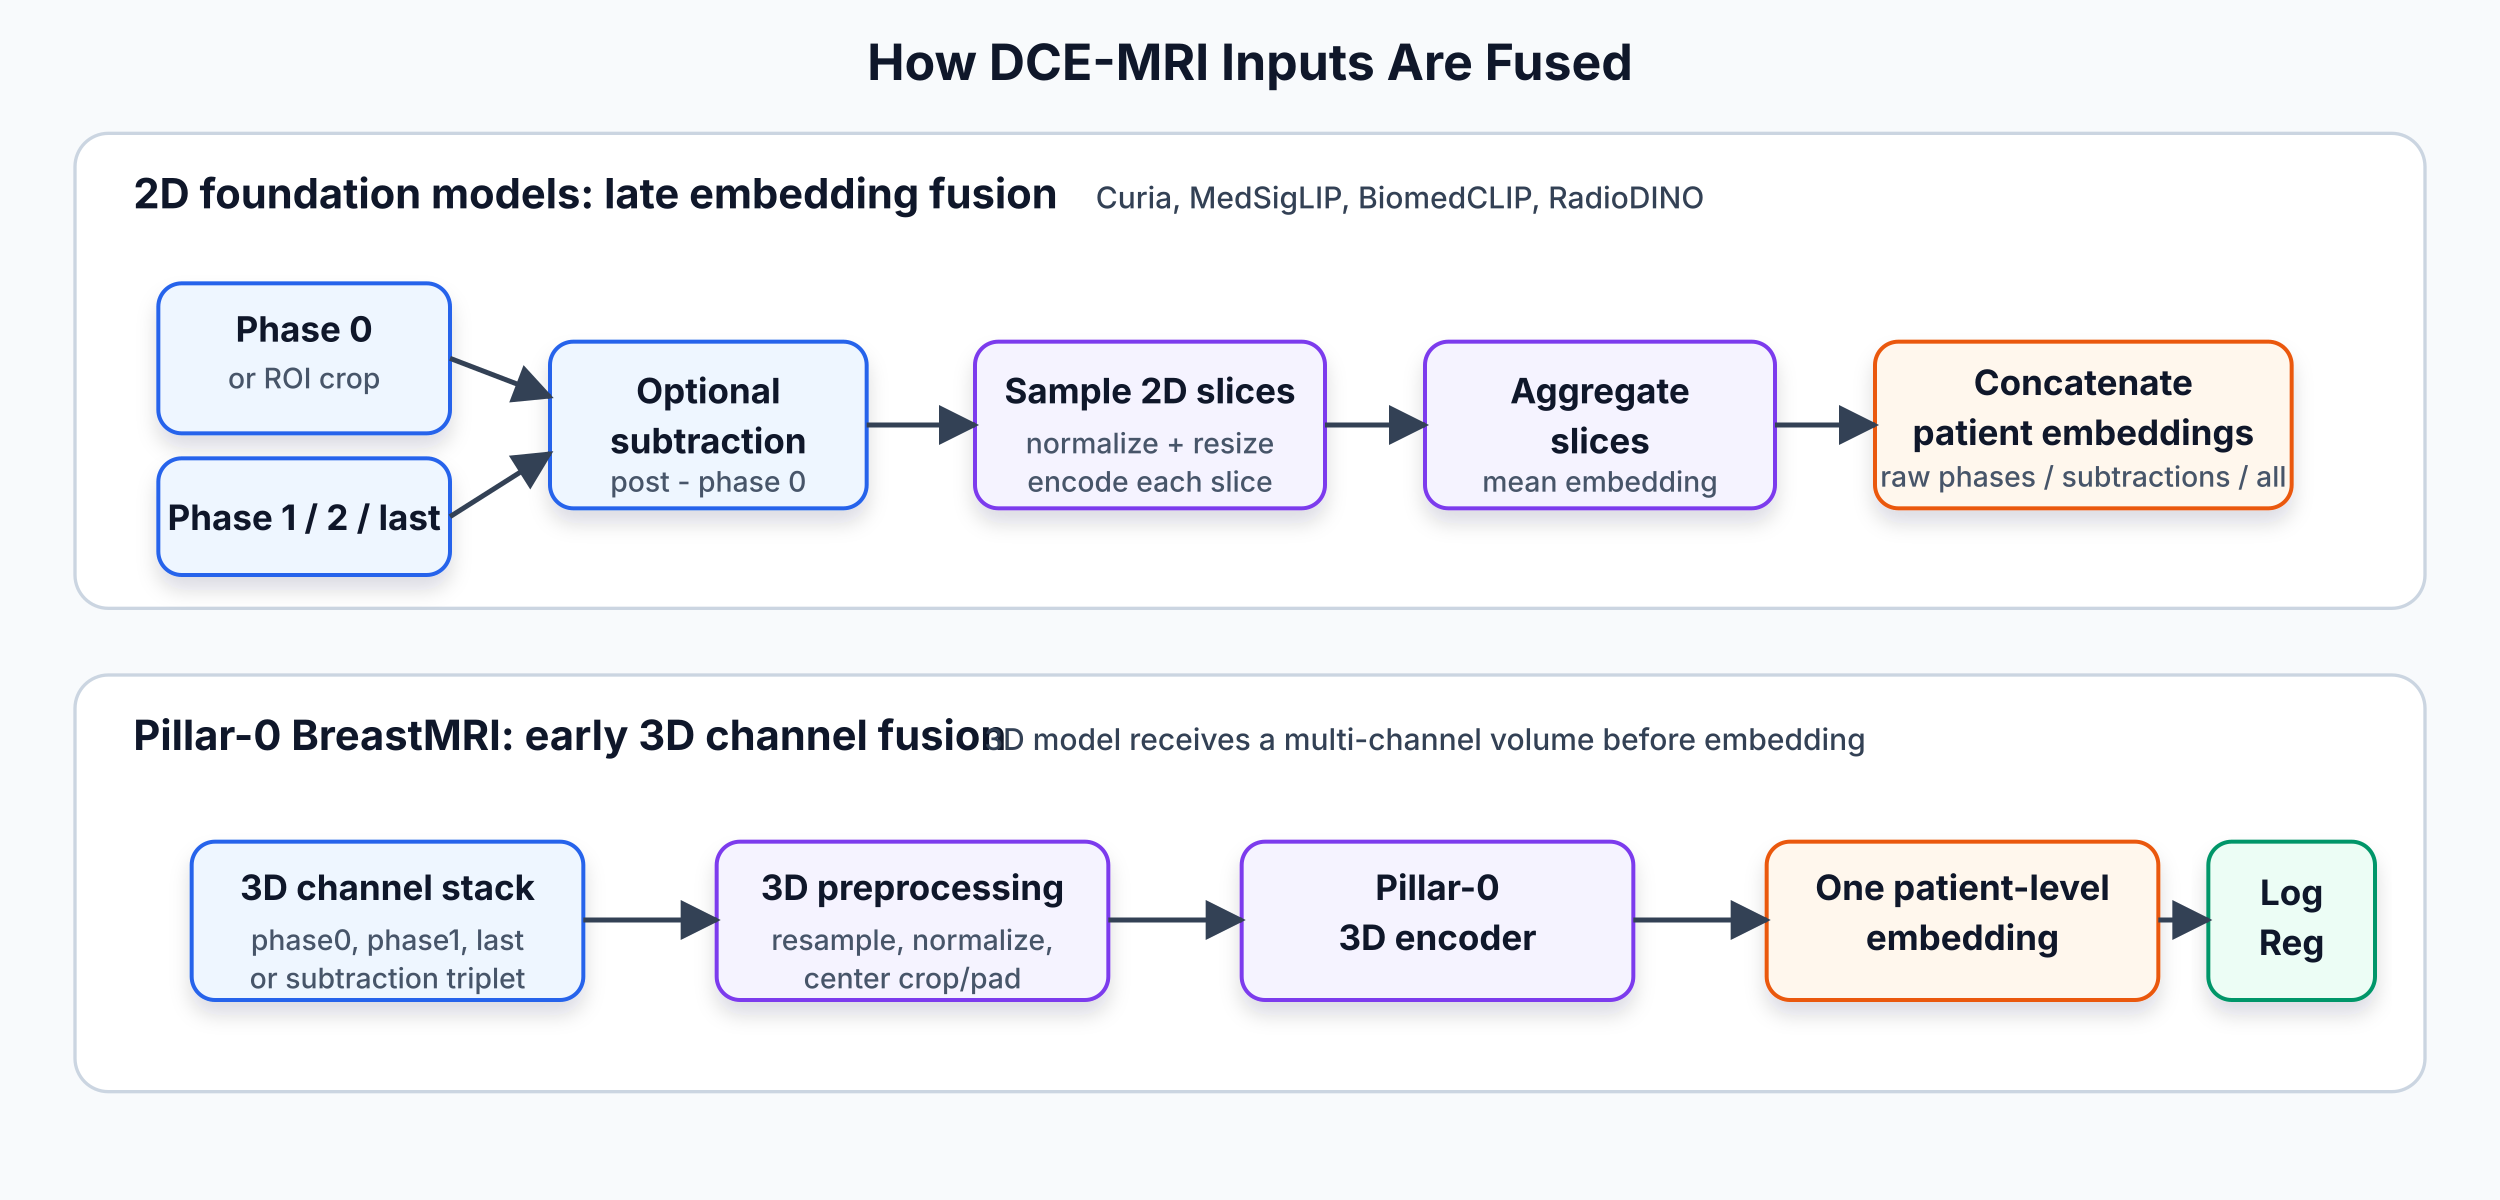
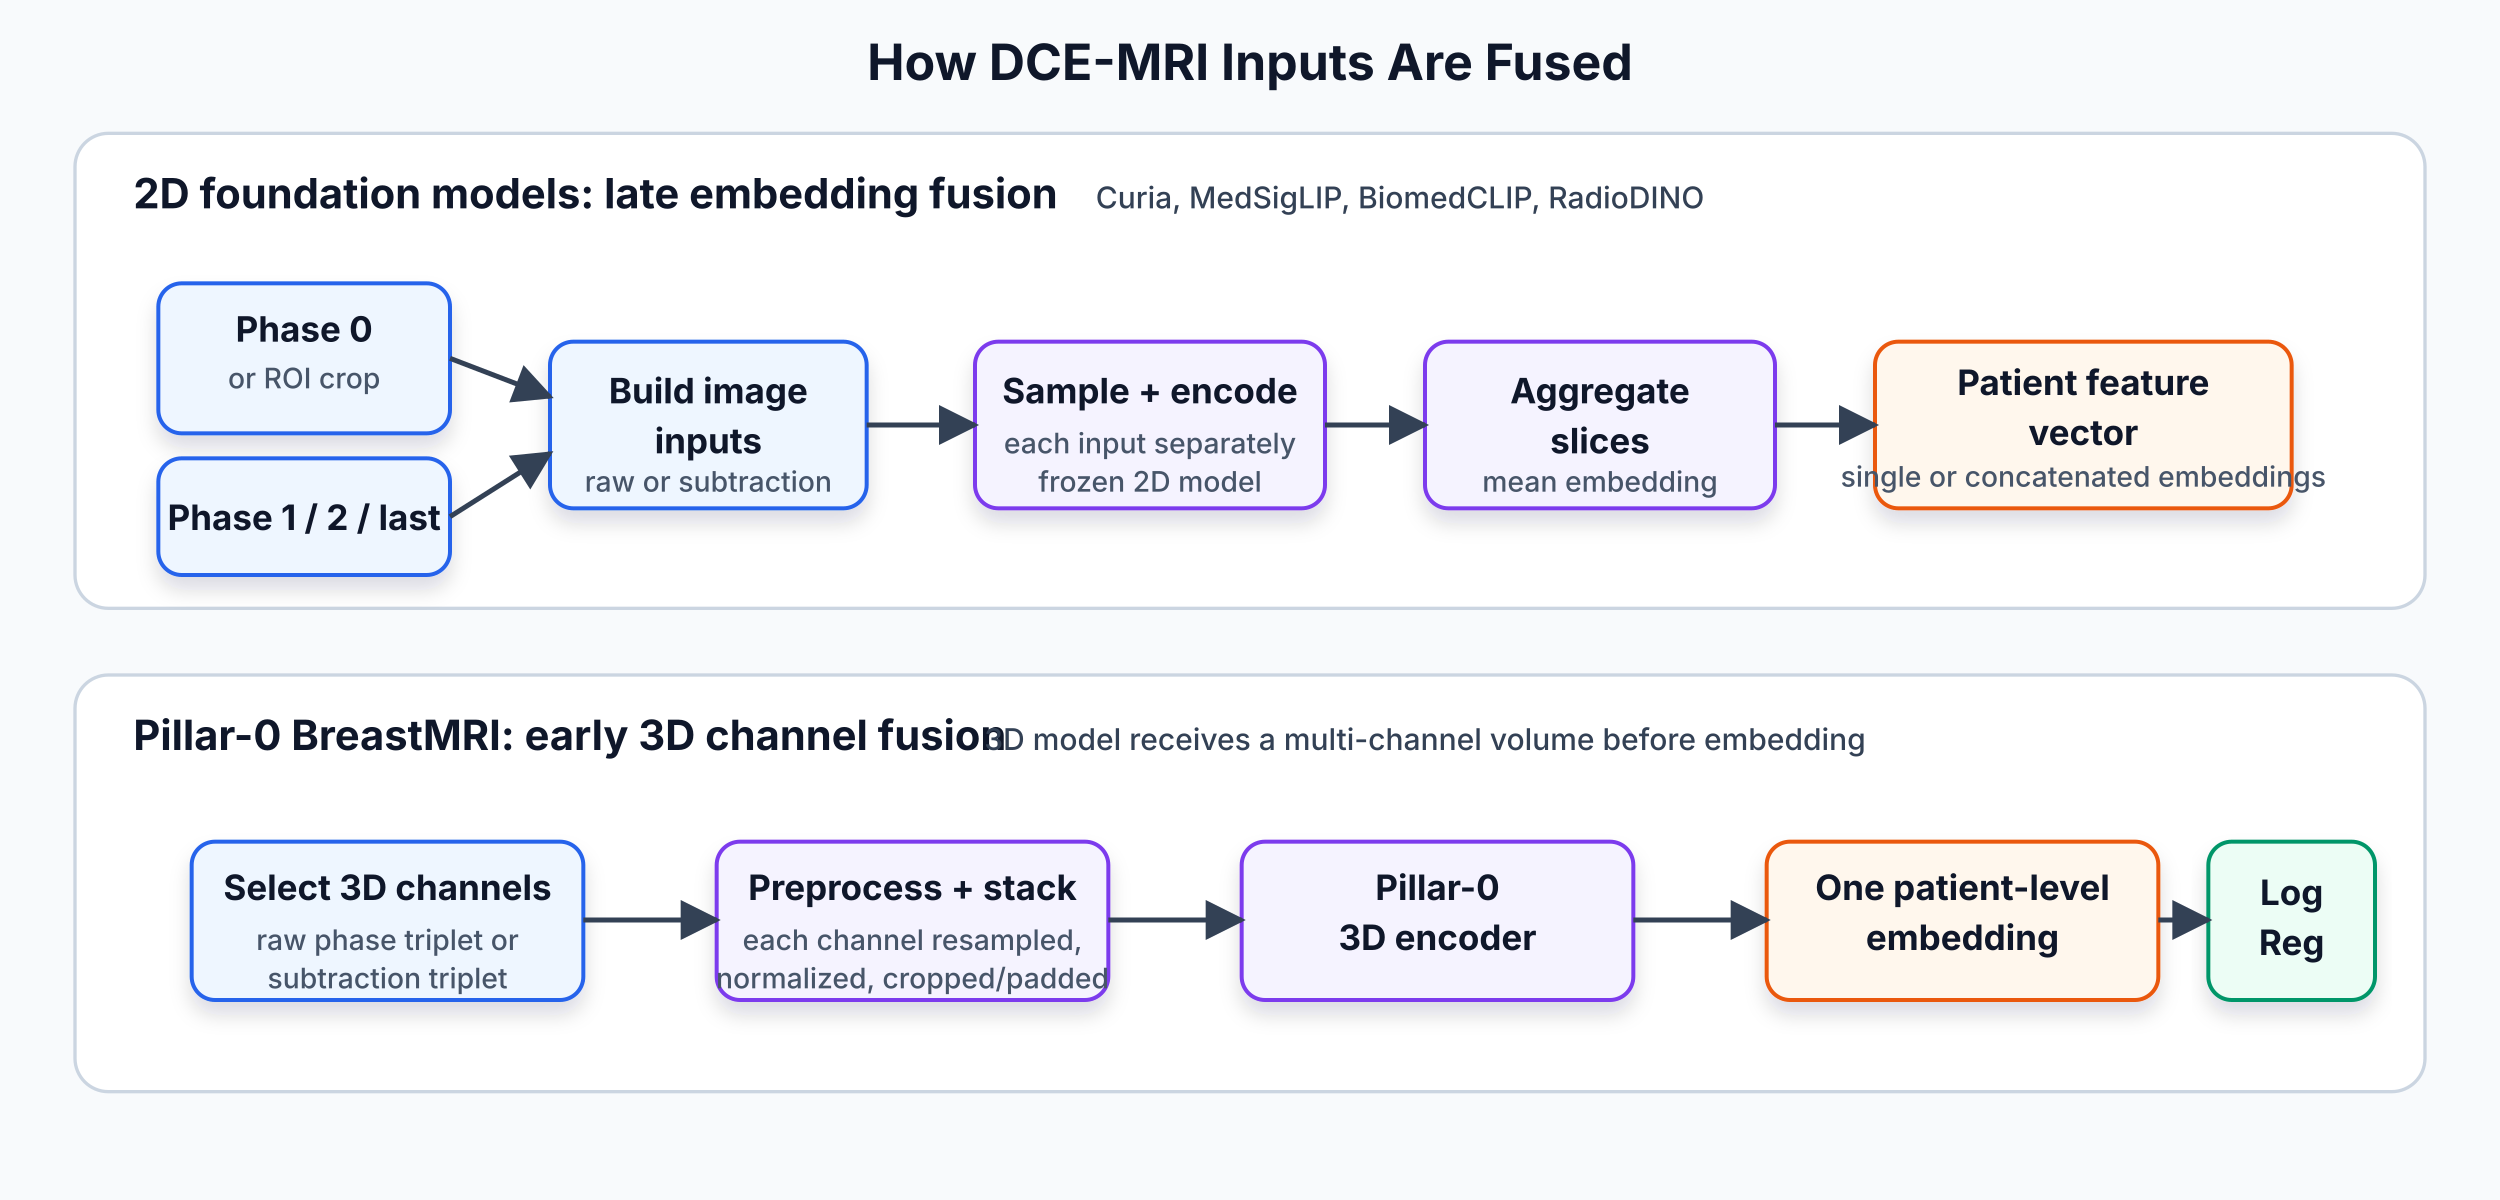
<svg xmlns="http://www.w3.org/2000/svg" width="1500" height="720" viewBox="0 0 1500 720" role="img" aria-labelledby="title desc">
  <defs>
    <marker id="arrow" viewBox="0 0 10 10" refX="9" refY="5" markerWidth="8" markerHeight="8" orient="auto-start-reverse">
      <path d="M 0 0 L 10 5 L 0 10 z" fill="#334155" />
    </marker>
    <filter id="shadow" x="-10%" y="-20%" width="120%" height="150%">
      <feDropShadow dx="0" dy="8" stdDeviation="6" flood-color="#0f172a" flood-opacity="0.14" />
    </filter>
    <style>
      .bg { fill: #f8fafc; }
      .lane { fill: #ffffff; stroke: #cbd5e1; stroke-width: 2; rx: 20; }
      .box { fill: #ffffff; stroke: #334155; stroke-width: 2.4; rx: 14; filter: url(#shadow); }
      .phase { fill: #eef6ff; stroke: #2563eb; }
      .model { fill: #f5f3ff; stroke: #7c3aed; }
      .fusion { fill: #fff7ed; stroke: #ea580c; }
      .probe { fill: #ecfdf5; stroke: #059669; }
      .title { font-family: Inter, Arial, sans-serif; font-size: 30px; font-weight: 750; fill: #0f172a; text-anchor: middle; }
      .laneTitle { font-family: Inter, Arial, sans-serif; font-size: 25px; font-weight: 750; fill: #0f172a; }
      .text { font-family: Inter, Arial, sans-serif; font-size: 21px; font-weight: 650; fill: #0f172a; text-anchor: middle; }
      .sub { font-family: Inter, Arial, sans-serif; font-size: 17px; font-weight: 450; fill: #475569; text-anchor: middle; }
      .note { font-family: Inter, Arial, sans-serif; font-size: 18px; font-weight: 550; fill: #334155; text-anchor: middle; }
      .arrow { stroke: #334155; stroke-width: 3; fill: none; marker-end: url(#arrow); }
    </style>
  </defs>
  <rect class="bg" x="0" y="0" width="1500" height="720" />
  <text class="title" x="750" y="48">How DCE-MRI Inputs Are Fused</text>
  <rect class="lane" x="45" y="80" width="1410" height="285" />
  <text class="laneTitle" x="80" y="125">2D foundation models: late embedding fusion</text>
  <text class="note" x="840" y="125">Curia, MedSigLIP, BiomedCLIP, RadioDINO</text>
  <rect class="box phase" x="95" y="170" width="175" height="90" />
  <text class="text" x="182.5" y="205">Phase 0</text>
  <text class="sub" x="182.5" y="233">or ROI crop</text>
  <rect class="box phase" x="95" y="275" width="175" height="70" />
  <text class="text" x="182.5" y="318">Phase 1 / 2 / last</text>
  <rect class="box phase" x="330" y="205" width="190" height="100" />
-   <text class="text" x="425" y="242">Optional</text>
-   <text class="text" x="425" y="272">subtraction</text>
-   <text class="sub" x="425" y="295">post - phase 0</text>
+   <text class="text" x="425" y="242">Build image</text>
+   <text class="text" x="425" y="272">inputs</text>
+   <text class="sub" x="425" y="295">raw or subtraction</text>
  <rect class="box model" x="585" y="205" width="210" height="100" />
-   <text class="text" x="690" y="242">Sample 2D slices</text>
-   <text class="sub" x="690" y="272">normalize + resize</text>
-   <text class="sub" x="690" y="295">encode each slice</text>
+   <text class="text" x="690" y="242">Sample + encode</text>
+   <text class="sub" x="690" y="272">each input separately</text>
+   <text class="sub" x="690" y="295">frozen 2D model</text>
  <rect class="box model" x="855" y="205" width="210" height="100" />
  <text class="text" x="960" y="242">Aggregate</text>
  <text class="text" x="960" y="272">slices</text>
  <text class="sub" x="960" y="295">mean embedding</text>
  <rect class="box fusion" x="1125" y="205" width="250" height="100" />
-   <text class="text" x="1250" y="237">Concatenate</text>
-   <text class="text" x="1250" y="267">patient embeddings</text>
-   <text class="sub" x="1250" y="292">raw phases / subtractions / all</text>
+   <text class="text" x="1250" y="237">Patient feature</text>
+   <text class="text" x="1250" y="267">vector</text>
+   <text class="sub" x="1250" y="292">single or concatenated embeddings</text>
  <path class="arrow" d="M 270 215 L 330 238" />
  <path class="arrow" d="M 270 310 L 330 272" />
  <path class="arrow" d="M 520 255 L 585 255" />
  <path class="arrow" d="M 795 255 L 855 255" />
  <path class="arrow" d="M 1065 255 L 1125 255" />
  <rect class="lane" x="45" y="405" width="1410" height="250" />
  <text class="laneTitle" x="80" y="450">Pillar-0 BreastMRI: early 3D channel fusion</text>
  <text class="note" x="855" y="450">3D model receives a multi-channel volume before embedding</text>
  <rect class="box phase" x="115" y="505" width="235" height="95" />
-   <text class="text" x="232.5" y="540">3D channel stack</text>
-   <text class="sub" x="232.5" y="570">phase0, phase1, last</text>
-   <text class="sub" x="232.5" y="593">or subtraction triplet</text>
+   <text class="text" x="232.5" y="540">Select 3D channels</text>
+   <text class="sub" x="232.5" y="570">raw phase triplet or</text>
+   <text class="sub" x="232.5" y="593">subtraction triplet</text>
  <rect class="box model" x="430" y="505" width="235" height="95" />
-   <text class="text" x="547.5" y="540">3D preprocessing</text>
-   <text class="sub" x="547.5" y="570">resample, normalize,</text>
-   <text class="sub" x="547.5" y="593">center crop/pad</text>
+   <text class="text" x="547.5" y="540">Preprocess + stack</text>
+   <text class="sub" x="547.5" y="570">each channel resampled,</text>
+   <text class="sub" x="547.5" y="593">normalized, cropped/padded</text>
  <rect class="box model" x="745" y="505" width="235" height="95" />
  <text class="text" x="862.5" y="540">Pillar-0</text>
  <text class="text" x="862.5" y="570">3D encoder</text>
  <rect class="box fusion" x="1060" y="505" width="235" height="95" />
  <text class="text" x="1177.5" y="540">One patient-level</text>
  <text class="text" x="1177.5" y="570">embedding</text>
  <rect class="box probe" x="1325" y="505" width="100" height="95" />
  <text class="text" x="1375" y="543">Log</text>
  <text class="text" x="1375" y="573">Reg</text>
  <path class="arrow" d="M 350 552 L 430 552" />
  <path class="arrow" d="M 665 552 L 745 552" />
  <path class="arrow" d="M 980 552 L 1060 552" />
  <path class="arrow" d="M 1295 552 L 1325 552" />
</svg>
